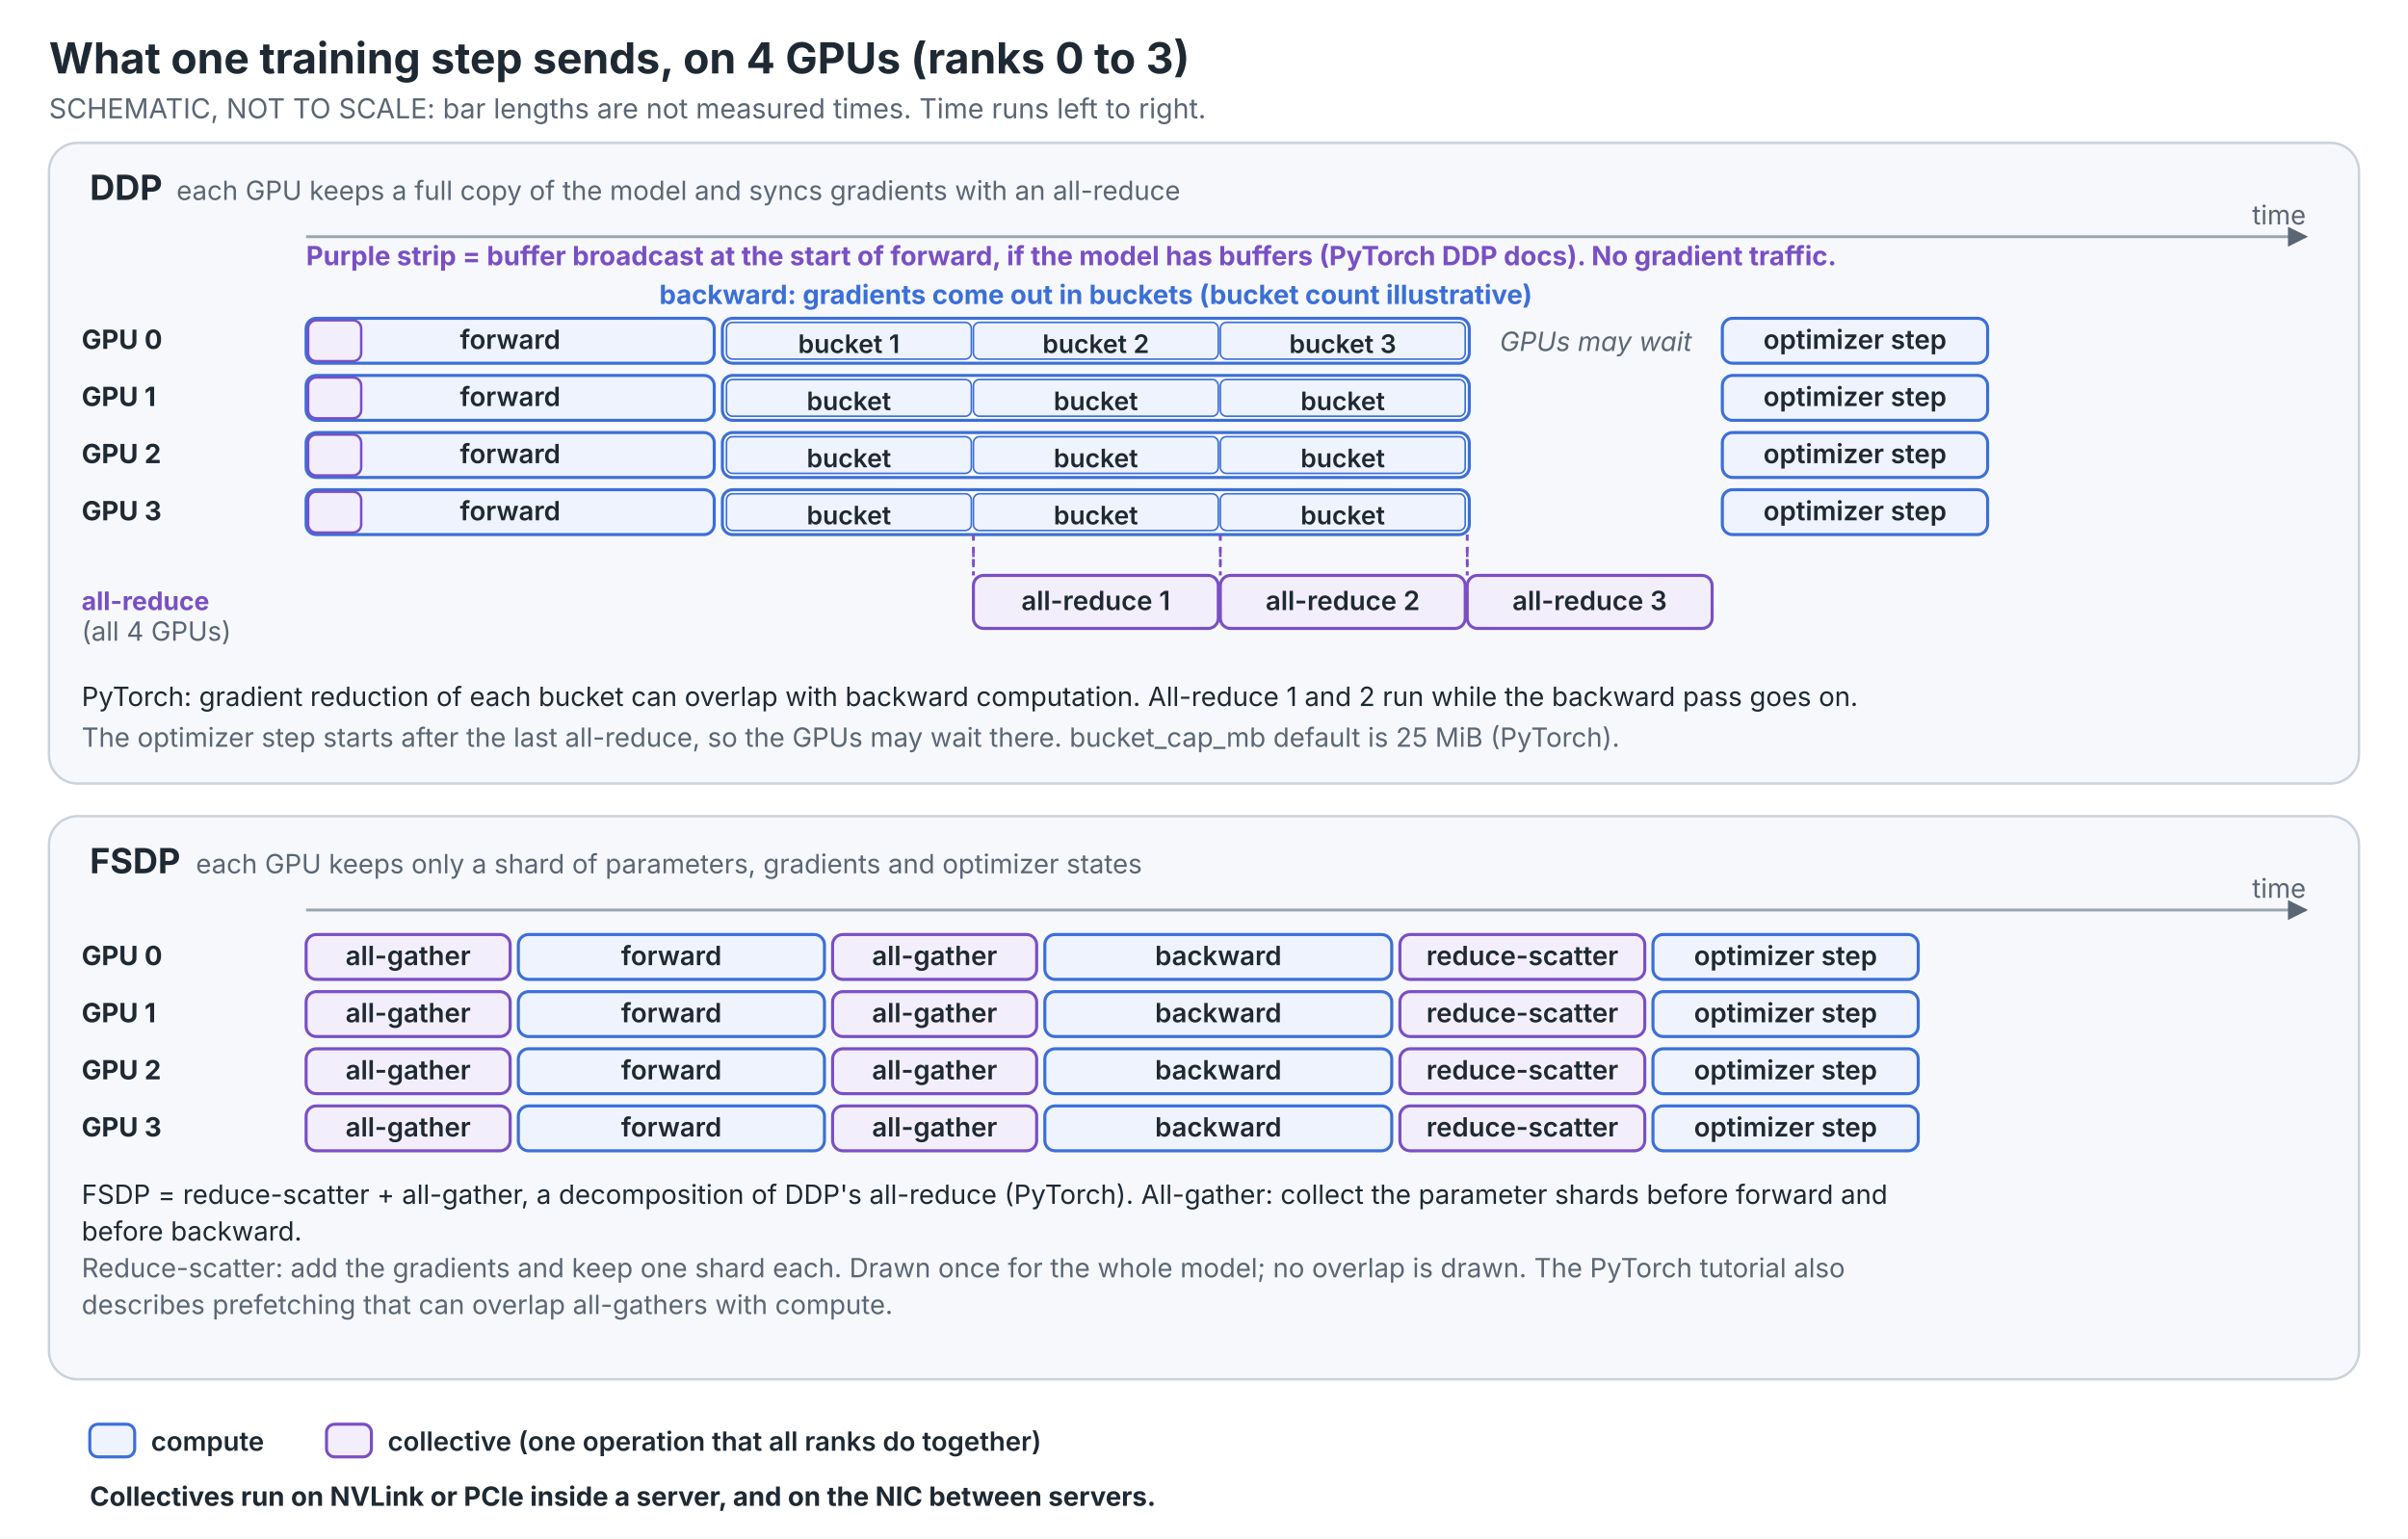
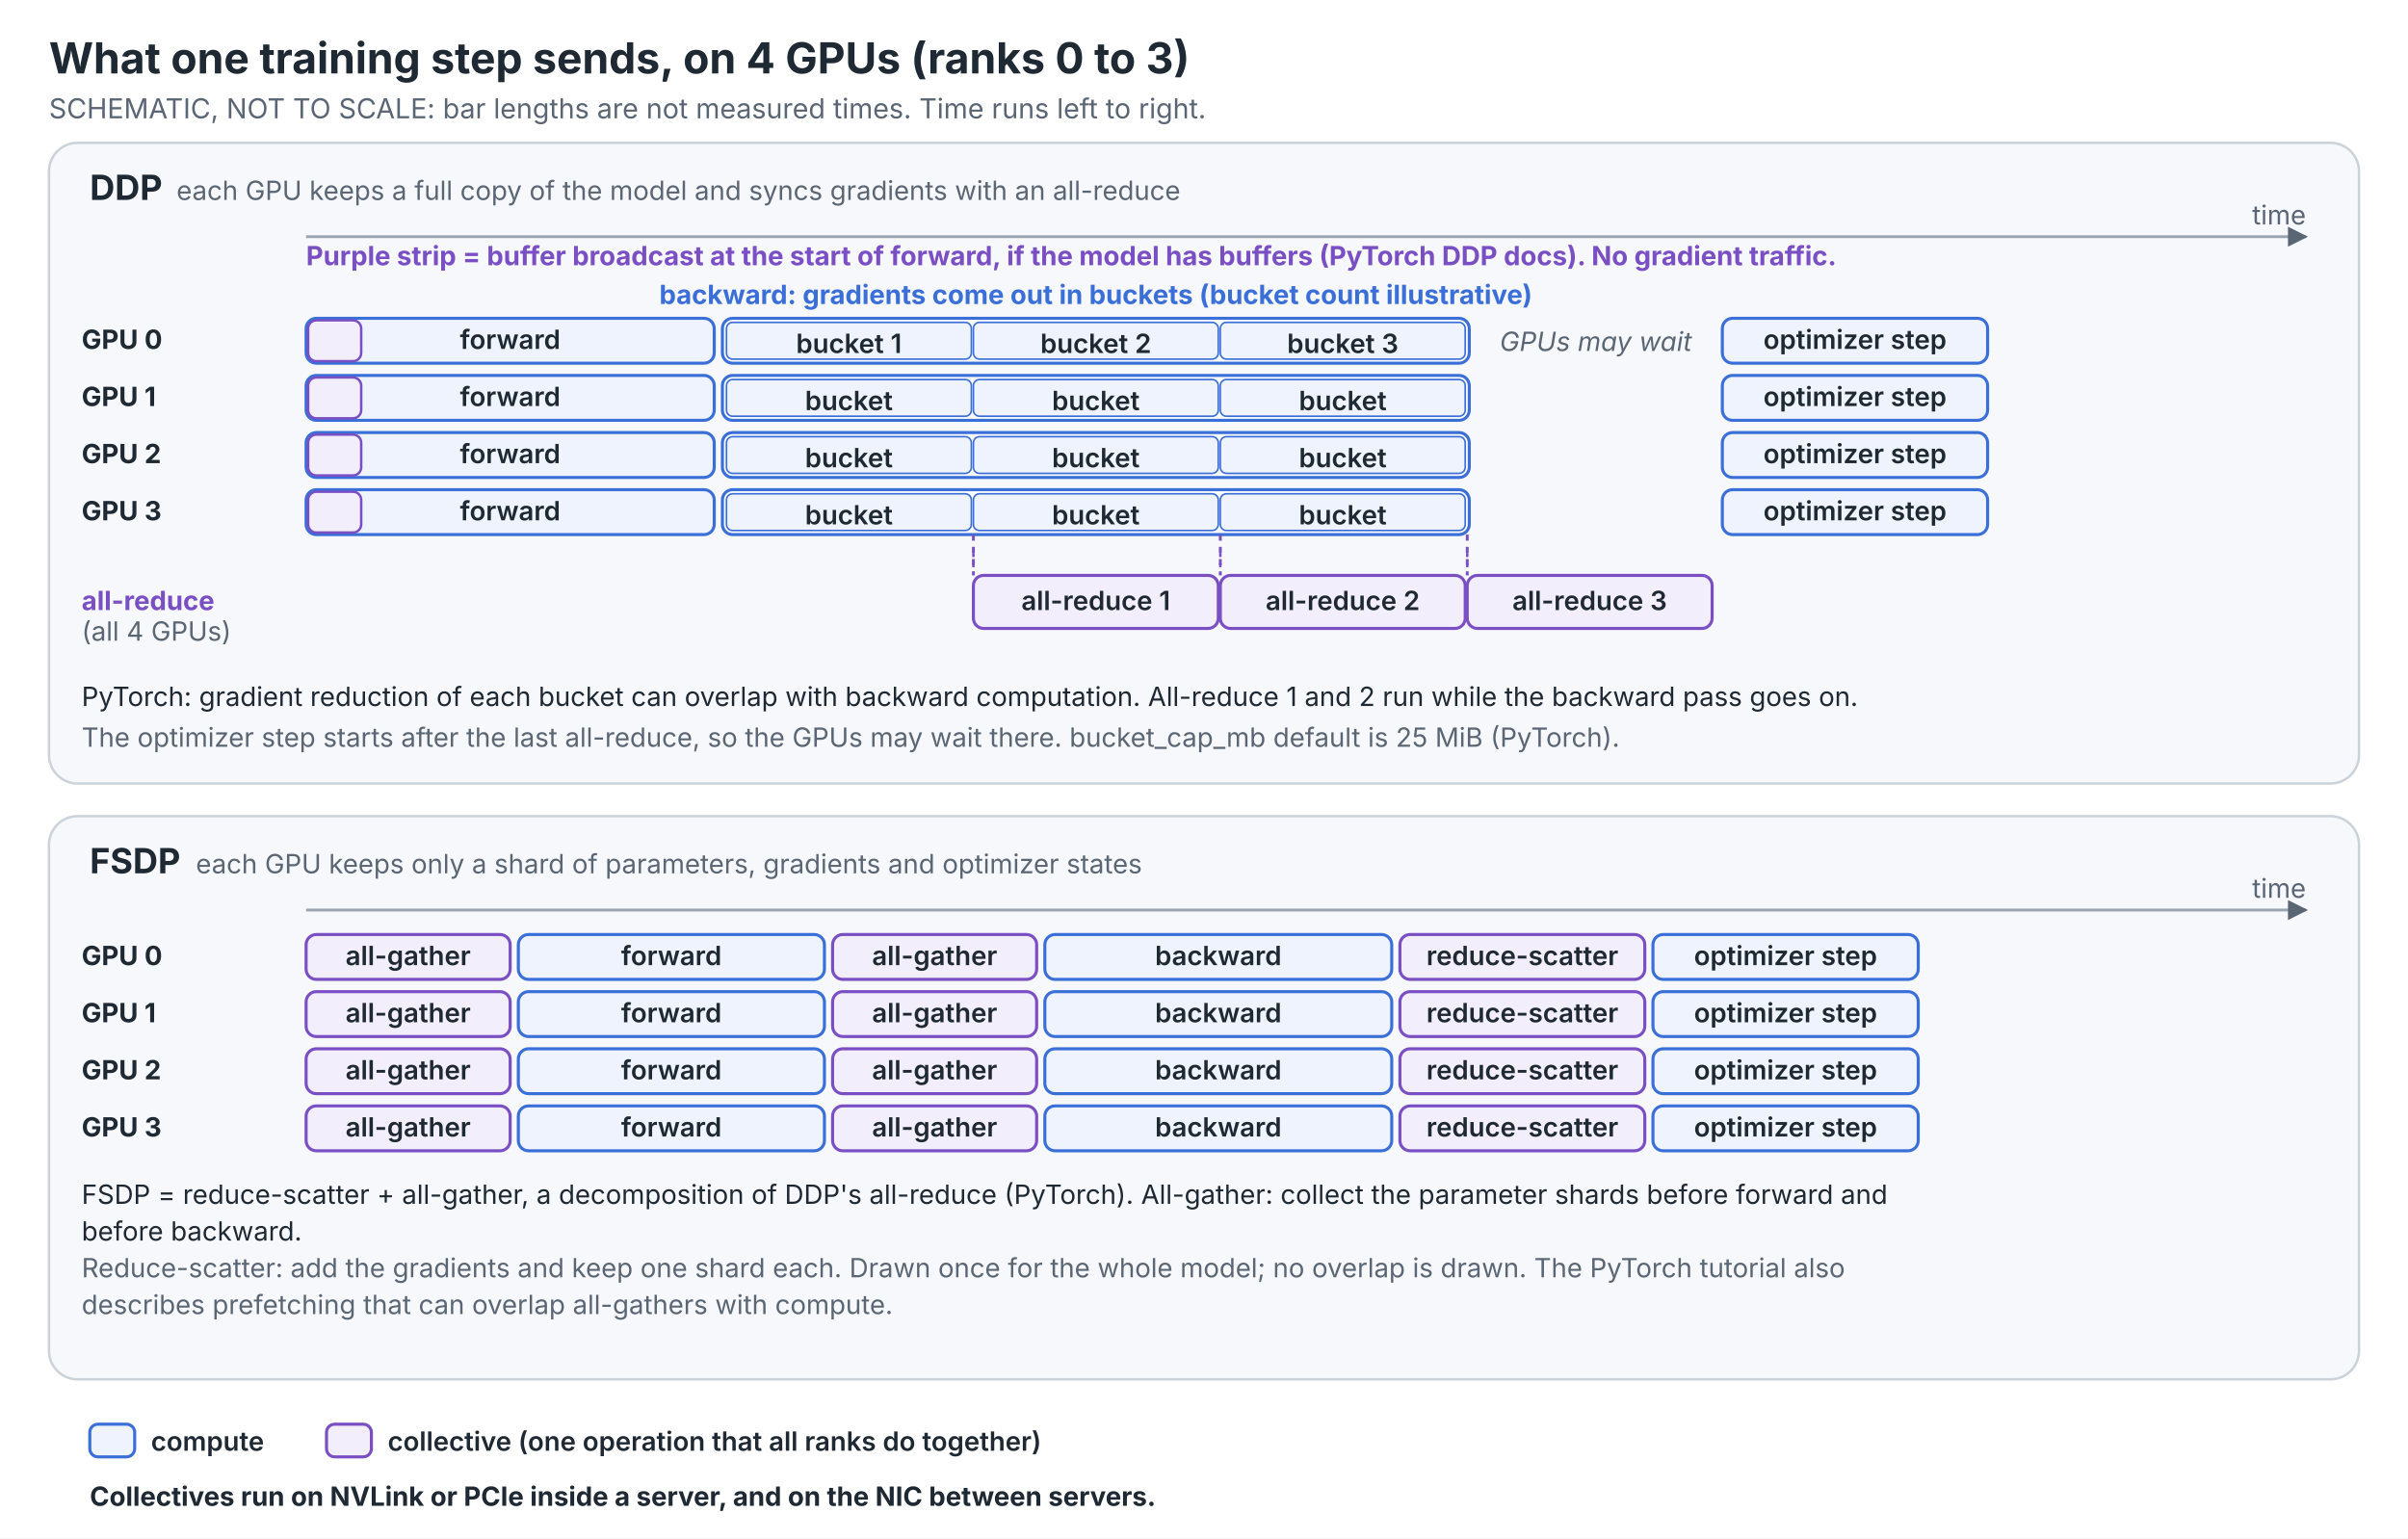
<svg xmlns="http://www.w3.org/2000/svg" viewBox="0 0 1180 754" width="1180" height="754" style="color-scheme: light">
  <rect width="100%" height="100%" fill="#ffffff" />
  <defs>
    <marker id="ar" viewBox="0 0 10 10" refX="9" refY="5" markerWidth="7" markerHeight="7" orient="auto-start-reverse">
      <path d="M0,0 L10,5 L0,10 z" fill="#5b6675" />
    </marker>
    <marker id="arB" viewBox="0 0 10 10" refX="9" refY="5" markerWidth="7" markerHeight="7" orient="auto-start-reverse">
      <path d="M0,0 L10,5 L0,10 z" fill="#3b6fd8" />
    </marker>
    <marker id="arP" viewBox="0 0 10 10" refX="9" refY="5" markerWidth="7" markerHeight="7" orient="auto-start-reverse">
      <path d="M0,0 L10,5 L0,10 z" fill="#7a4fc4" />
    </marker>
    <marker id="arT" viewBox="0 0 10 10" refX="9" refY="5" markerWidth="7" markerHeight="7" orient="auto-start-reverse">
      <path d="M0,0 L10,5 L0,10 z" fill="#0f766e" />
    </marker>
    <marker id="arG" viewBox="0 0 10 10" refX="9" refY="5" markerWidth="7" markerHeight="7" orient="auto-start-reverse">
      <path d="M0,0 L10,5 L0,10 z" fill="#2f9e5b" />
    </marker>
    <marker id="arO" viewBox="0 0 10 10" refX="9" refY="5" markerWidth="7" markerHeight="7" orient="auto-start-reverse">
      <path d="M0,0 L10,5 L0,10 z" fill="#e08a1e" />
    </marker>
  </defs>
  <text x="24" y="36" font-family="Inter, Segoe UI, Helvetica, Arial, sans-serif" font-size="21" font-weight="700" fill="#1f2933" text-anchor="start">What one training step sends, on 4 GPUs (ranks 0 to 3)</text>
  <text x="24" y="58" font-family="Inter, Segoe UI, Helvetica, Arial, sans-serif" font-size="13.5" font-weight="400" fill="#5b6675" text-anchor="start">SCHEMATIC, NOT TO SCALE: bar lengths are not measured times. Time runs left to right.</text>
  <rect x="24" y="70" width="1132" height="314" rx="14" fill="#f6f8fb" stroke="#cbd2da" stroke-width="1.2" />
  <text x="44" y="98" font-family="Inter, Segoe UI, Helvetica, Arial, sans-serif" font-size="17" font-weight="700" fill="#1f2933" text-anchor="start">DDP</text>
  <text x="86.5" y="98" font-family="Inter, Segoe UI, Helvetica, Arial, sans-serif" font-size="13" font-weight="400" fill="#5b6675" text-anchor="start">each GPU keeps a full copy of the model and syncs gradients with an all-reduce</text>
  <path d="M150,116 L1130,116" stroke="#9aa5b1" stroke-width="1.4" fill="none" marker-end="url(#ar)" />
  <text x="1130" y="110" font-family="Inter, Segoe UI, Helvetica, Arial, sans-serif" font-size="13" font-weight="400" fill="#5b6675" text-anchor="end">time</text>
  <text x="40" y="171" font-family="Inter, Segoe UI, Helvetica, Arial, sans-serif" font-size="13" font-weight="700" fill="#1f2933" text-anchor="start">GPU 0</text>
  <rect x="150" y="156" width="200" height="22" rx="5" fill="#eef3fd" stroke="#3b6fd8" stroke-width="1.5" />
  <text x="250.0" y="171.0" font-family="Inter, Segoe UI, Helvetica, Arial, sans-serif" font-size="13" font-weight="600" fill="#1f2933" text-anchor="middle">forward</text>
  <rect x="151" y="157" width="26" height="20" rx="4" fill="#f3eefc" stroke="#7a4fc4" stroke-width="1.2" />
  <rect x="354" y="156" width="366" height="22" rx="5" fill="#ffffff" stroke="#3b6fd8" stroke-width="1.5" />
  <rect x="356" y="158" width="120" height="18" rx="3" fill="#eef3fd" stroke="#3b6fd8" stroke-width="0.8" />
-   <text x="416" y="173" font-family="Inter, Segoe UI, Helvetica, Arial, sans-serif" font-size="12.5" font-weight="600" fill="#1f2933" text-anchor="middle">bucket 1</text>
+   <text x="416" y="173" font-family="Inter, Segoe UI, Helvetica, Arial, sans-serif" font-size="13" font-weight="600" fill="#1f2933" text-anchor="middle">bucket 1</text>
  <rect x="477" y="158" width="120" height="18" rx="3" fill="#eef3fd" stroke="#3b6fd8" stroke-width="0.8" />
-   <text x="537" y="173" font-family="Inter, Segoe UI, Helvetica, Arial, sans-serif" font-size="12.5" font-weight="600" fill="#1f2933" text-anchor="middle">bucket 2</text>
+   <text x="537" y="173" font-family="Inter, Segoe UI, Helvetica, Arial, sans-serif" font-size="13" font-weight="600" fill="#1f2933" text-anchor="middle">bucket 2</text>
  <rect x="598" y="158" width="120" height="18" rx="3" fill="#eef3fd" stroke="#3b6fd8" stroke-width="0.8" />
-   <text x="658" y="173" font-family="Inter, Segoe UI, Helvetica, Arial, sans-serif" font-size="12.5" font-weight="600" fill="#1f2933" text-anchor="middle">bucket 3</text>
+   <text x="658" y="173" font-family="Inter, Segoe UI, Helvetica, Arial, sans-serif" font-size="13" font-weight="600" fill="#1f2933" text-anchor="middle">bucket 3</text>
  <text x="150" y="130" font-family="Inter, Segoe UI, Helvetica, Arial, sans-serif" font-size="13" font-weight="700" fill="#7a4fc4" text-anchor="start">Purple strip = buffer broadcast at the start of forward, if the model has buffers (PyTorch DDP docs). No gradient traffic.</text>
  <text x="537" y="149" font-family="Inter, Segoe UI, Helvetica, Arial, sans-serif" font-size="13" font-weight="700" fill="#3b6fd8" text-anchor="middle">backward: gradients come out in buckets (bucket count illustrative)</text>
  <rect x="844" y="156" width="130" height="22" rx="5" fill="#eef3fd" stroke="#3b6fd8" stroke-width="1.5" />
  <text x="909.0" y="171.0" font-family="Inter, Segoe UI, Helvetica, Arial, sans-serif" font-size="13" font-weight="600" fill="#1f2933" text-anchor="middle">optimizer step</text>
  <text x="40" y="199" font-family="Inter, Segoe UI, Helvetica, Arial, sans-serif" font-size="13" font-weight="700" fill="#1f2933" text-anchor="start">GPU 1</text>
  <rect x="150" y="184" width="200" height="22" rx="5" fill="#eef3fd" stroke="#3b6fd8" stroke-width="1.5" />
  <text x="250.0" y="199.0" font-family="Inter, Segoe UI, Helvetica, Arial, sans-serif" font-size="13" font-weight="600" fill="#1f2933" text-anchor="middle">forward</text>
  <rect x="151" y="185" width="26" height="20" rx="4" fill="#f3eefc" stroke="#7a4fc4" stroke-width="1.2" />
  <rect x="354" y="184" width="366" height="22" rx="5" fill="#ffffff" stroke="#3b6fd8" stroke-width="1.5" />
  <rect x="356" y="186" width="120" height="18" rx="3" fill="#eef3fd" stroke="#3b6fd8" stroke-width="0.8" />
-   <text x="416" y="201" font-family="Inter, Segoe UI, Helvetica, Arial, sans-serif" font-size="12.5" font-weight="600" fill="#1f2933" text-anchor="middle">bucket</text>
+   <text x="416" y="201" font-family="Inter, Segoe UI, Helvetica, Arial, sans-serif" font-size="13" font-weight="600" fill="#1f2933" text-anchor="middle">bucket</text>
  <rect x="477" y="186" width="120" height="18" rx="3" fill="#eef3fd" stroke="#3b6fd8" stroke-width="0.8" />
-   <text x="537" y="201" font-family="Inter, Segoe UI, Helvetica, Arial, sans-serif" font-size="12.5" font-weight="600" fill="#1f2933" text-anchor="middle">bucket</text>
+   <text x="537" y="201" font-family="Inter, Segoe UI, Helvetica, Arial, sans-serif" font-size="13" font-weight="600" fill="#1f2933" text-anchor="middle">bucket</text>
  <rect x="598" y="186" width="120" height="18" rx="3" fill="#eef3fd" stroke="#3b6fd8" stroke-width="0.8" />
-   <text x="658" y="201" font-family="Inter, Segoe UI, Helvetica, Arial, sans-serif" font-size="12.5" font-weight="600" fill="#1f2933" text-anchor="middle">bucket</text>
+   <text x="658" y="201" font-family="Inter, Segoe UI, Helvetica, Arial, sans-serif" font-size="13" font-weight="600" fill="#1f2933" text-anchor="middle">bucket</text>
  <rect x="844" y="184" width="130" height="22" rx="5" fill="#eef3fd" stroke="#3b6fd8" stroke-width="1.5" />
  <text x="909.0" y="199.0" font-family="Inter, Segoe UI, Helvetica, Arial, sans-serif" font-size="13" font-weight="600" fill="#1f2933" text-anchor="middle">optimizer step</text>
  <text x="40" y="227" font-family="Inter, Segoe UI, Helvetica, Arial, sans-serif" font-size="13" font-weight="700" fill="#1f2933" text-anchor="start">GPU 2</text>
  <rect x="150" y="212" width="200" height="22" rx="5" fill="#eef3fd" stroke="#3b6fd8" stroke-width="1.5" />
  <text x="250.0" y="227.0" font-family="Inter, Segoe UI, Helvetica, Arial, sans-serif" font-size="13" font-weight="600" fill="#1f2933" text-anchor="middle">forward</text>
  <rect x="151" y="213" width="26" height="20" rx="4" fill="#f3eefc" stroke="#7a4fc4" stroke-width="1.2" />
  <rect x="354" y="212" width="366" height="22" rx="5" fill="#ffffff" stroke="#3b6fd8" stroke-width="1.5" />
  <rect x="356" y="214" width="120" height="18" rx="3" fill="#eef3fd" stroke="#3b6fd8" stroke-width="0.8" />
-   <text x="416" y="229" font-family="Inter, Segoe UI, Helvetica, Arial, sans-serif" font-size="12.5" font-weight="600" fill="#1f2933" text-anchor="middle">bucket</text>
+   <text x="416" y="229" font-family="Inter, Segoe UI, Helvetica, Arial, sans-serif" font-size="13" font-weight="600" fill="#1f2933" text-anchor="middle">bucket</text>
  <rect x="477" y="214" width="120" height="18" rx="3" fill="#eef3fd" stroke="#3b6fd8" stroke-width="0.8" />
-   <text x="537" y="229" font-family="Inter, Segoe UI, Helvetica, Arial, sans-serif" font-size="12.5" font-weight="600" fill="#1f2933" text-anchor="middle">bucket</text>
+   <text x="537" y="229" font-family="Inter, Segoe UI, Helvetica, Arial, sans-serif" font-size="13" font-weight="600" fill="#1f2933" text-anchor="middle">bucket</text>
  <rect x="598" y="214" width="120" height="18" rx="3" fill="#eef3fd" stroke="#3b6fd8" stroke-width="0.8" />
-   <text x="658" y="229" font-family="Inter, Segoe UI, Helvetica, Arial, sans-serif" font-size="12.5" font-weight="600" fill="#1f2933" text-anchor="middle">bucket</text>
+   <text x="658" y="229" font-family="Inter, Segoe UI, Helvetica, Arial, sans-serif" font-size="13" font-weight="600" fill="#1f2933" text-anchor="middle">bucket</text>
  <rect x="844" y="212" width="130" height="22" rx="5" fill="#eef3fd" stroke="#3b6fd8" stroke-width="1.5" />
  <text x="909.0" y="227.0" font-family="Inter, Segoe UI, Helvetica, Arial, sans-serif" font-size="13" font-weight="600" fill="#1f2933" text-anchor="middle">optimizer step</text>
  <text x="40" y="255" font-family="Inter, Segoe UI, Helvetica, Arial, sans-serif" font-size="13" font-weight="700" fill="#1f2933" text-anchor="start">GPU 3</text>
  <rect x="150" y="240" width="200" height="22" rx="5" fill="#eef3fd" stroke="#3b6fd8" stroke-width="1.5" />
  <text x="250.0" y="255.0" font-family="Inter, Segoe UI, Helvetica, Arial, sans-serif" font-size="13" font-weight="600" fill="#1f2933" text-anchor="middle">forward</text>
  <rect x="151" y="241" width="26" height="20" rx="4" fill="#f3eefc" stroke="#7a4fc4" stroke-width="1.2" />
  <rect x="354" y="240" width="366" height="22" rx="5" fill="#ffffff" stroke="#3b6fd8" stroke-width="1.5" />
  <rect x="356" y="242" width="120" height="18" rx="3" fill="#eef3fd" stroke="#3b6fd8" stroke-width="0.8" />
-   <text x="416" y="257" font-family="Inter, Segoe UI, Helvetica, Arial, sans-serif" font-size="12.5" font-weight="600" fill="#1f2933" text-anchor="middle">bucket</text>
+   <text x="416" y="257" font-family="Inter, Segoe UI, Helvetica, Arial, sans-serif" font-size="13" font-weight="600" fill="#1f2933" text-anchor="middle">bucket</text>
  <rect x="477" y="242" width="120" height="18" rx="3" fill="#eef3fd" stroke="#3b6fd8" stroke-width="0.8" />
-   <text x="537" y="257" font-family="Inter, Segoe UI, Helvetica, Arial, sans-serif" font-size="12.5" font-weight="600" fill="#1f2933" text-anchor="middle">bucket</text>
+   <text x="537" y="257" font-family="Inter, Segoe UI, Helvetica, Arial, sans-serif" font-size="13" font-weight="600" fill="#1f2933" text-anchor="middle">bucket</text>
  <rect x="598" y="242" width="120" height="18" rx="3" fill="#eef3fd" stroke="#3b6fd8" stroke-width="0.8" />
-   <text x="658" y="257" font-family="Inter, Segoe UI, Helvetica, Arial, sans-serif" font-size="12.5" font-weight="600" fill="#1f2933" text-anchor="middle">bucket</text>
+   <text x="658" y="257" font-family="Inter, Segoe UI, Helvetica, Arial, sans-serif" font-size="13" font-weight="600" fill="#1f2933" text-anchor="middle">bucket</text>
  <rect x="844" y="240" width="130" height="22" rx="5" fill="#eef3fd" stroke="#3b6fd8" stroke-width="1.5" />
  <text x="909.0" y="255.0" font-family="Inter, Segoe UI, Helvetica, Arial, sans-serif" font-size="13" font-weight="600" fill="#1f2933" text-anchor="middle">optimizer step</text>
  <text x="782" y="172" font-family="Inter, Segoe UI, Helvetica, Arial, sans-serif" font-size="13" font-weight="400" fill="#5b6675" text-anchor="middle" font-style="italic">GPUs may wait</text>
  <text x="782.0" y="270" font-family="Inter, Segoe UI, Helvetica, Arial, sans-serif" font-size="1" font-weight="400" fill="#1f2933" text-anchor="start" />
-   <text x="40" y="299" font-family="Inter, Segoe UI, Helvetica, Arial, sans-serif" font-size="12.5" font-weight="700" fill="#7a4fc4" text-anchor="start">all-reduce</text>
+   <text x="40" y="299" font-family="Inter, Segoe UI, Helvetica, Arial, sans-serif" font-size="13" font-weight="700" fill="#7a4fc4" text-anchor="start">all-reduce</text>
  <text x="40" y="314" font-family="Inter, Segoe UI, Helvetica, Arial, sans-serif" font-size="13" font-weight="400" fill="#5b6675" text-anchor="start">(all 4 GPUs)</text>
  <rect x="477" y="282" width="120" height="26" rx="5" fill="#f3eefc" stroke="#7a4fc4" stroke-width="1.5" />
  <text x="537.0" y="299.0" font-family="Inter, Segoe UI, Helvetica, Arial, sans-serif" font-size="13" font-weight="600" fill="#1f2933" text-anchor="middle">all-reduce 1</text>
  <path d="M477,278 L477,270" stroke="#7a4fc4" stroke-width="1.2" fill="none" stroke-dasharray="2 3" />
  <rect x="598" y="282" width="120" height="26" rx="5" fill="#f3eefc" stroke="#7a4fc4" stroke-width="1.5" />
  <text x="658.0" y="299.0" font-family="Inter, Segoe UI, Helvetica, Arial, sans-serif" font-size="13" font-weight="600" fill="#1f2933" text-anchor="middle">all-reduce 2</text>
  <path d="M598,278 L598,270" stroke="#7a4fc4" stroke-width="1.2" fill="none" stroke-dasharray="2 3" />
  <rect x="719" y="282" width="120" height="26" rx="5" fill="#f3eefc" stroke="#7a4fc4" stroke-width="1.5" />
  <text x="779.0" y="299.0" font-family="Inter, Segoe UI, Helvetica, Arial, sans-serif" font-size="13" font-weight="600" fill="#1f2933" text-anchor="middle">all-reduce 3</text>
  <path d="M719,278 L719,270" stroke="#7a4fc4" stroke-width="1.2" fill="none" stroke-dasharray="2 3" />
  <path d="M477,262 L477,282" stroke="#7a4fc4" stroke-width="1.4" fill="none" stroke-dasharray="3 3" />
  <path d="M598,262 L598,282" stroke="#7a4fc4" stroke-width="1.4" fill="none" stroke-dasharray="3 3" />
  <path d="M719,262 L719,282" stroke="#7a4fc4" stroke-width="1.4" fill="none" stroke-dasharray="3 3" />
  <text x="782" y="272" font-family="Inter, Segoe UI, Helvetica, Arial, sans-serif" font-size="1" font-weight="400" fill="#1f2933" text-anchor="start" />
  <text x="40" y="346" font-family="Inter, Segoe UI, Helvetica, Arial, sans-serif" font-size="13" font-weight="400" fill="#1f2933" text-anchor="start">PyTorch: gradient reduction of each bucket can overlap with backward computation. All-reduce 1 and 2 run while the backward pass goes on.</text>
  <text x="40" y="366" font-family="Inter, Segoe UI, Helvetica, Arial, sans-serif" font-size="13" font-weight="400" fill="#5b6675" text-anchor="start">The optimizer step starts after the last all-reduce, so the GPUs may wait there. bucket_cap_mb default is 25 MiB (PyTorch).</text>
  <rect x="24" y="400" width="1132" height="276" rx="14" fill="#f6f8fb" stroke="#cbd2da" stroke-width="1.2" />
  <text x="44" y="428" font-family="Inter, Segoe UI, Helvetica, Arial, sans-serif" font-size="17" font-weight="700" fill="#1f2933" text-anchor="start">FSDP</text>
  <text x="96.0" y="428" font-family="Inter, Segoe UI, Helvetica, Arial, sans-serif" font-size="13" font-weight="400" fill="#5b6675" text-anchor="start">each GPU keeps only a shard of parameters, gradients and optimizer states</text>
  <path d="M150,446 L1130,446" stroke="#9aa5b1" stroke-width="1.4" fill="none" marker-end="url(#ar)" />
  <text x="1130" y="440" font-family="Inter, Segoe UI, Helvetica, Arial, sans-serif" font-size="13" font-weight="400" fill="#5b6675" text-anchor="end">time</text>
  <text x="40" y="473" font-family="Inter, Segoe UI, Helvetica, Arial, sans-serif" font-size="13" font-weight="700" fill="#1f2933" text-anchor="start">GPU 0</text>
  <rect x="150" y="458" width="100" height="22" rx="5" fill="#f3eefc" stroke="#7a4fc4" stroke-width="1.5" />
  <text x="200.0" y="473.0" font-family="Inter, Segoe UI, Helvetica, Arial, sans-serif" font-size="13" font-weight="600" fill="#1f2933" text-anchor="middle">all-gather</text>
  <rect x="254" y="458" width="150" height="22" rx="5" fill="#eef3fd" stroke="#3b6fd8" stroke-width="1.5" />
  <text x="329.0" y="473.0" font-family="Inter, Segoe UI, Helvetica, Arial, sans-serif" font-size="13" font-weight="600" fill="#1f2933" text-anchor="middle">forward</text>
  <rect x="408" y="458" width="100" height="22" rx="5" fill="#f3eefc" stroke="#7a4fc4" stroke-width="1.5" />
  <text x="458.0" y="473.0" font-family="Inter, Segoe UI, Helvetica, Arial, sans-serif" font-size="13" font-weight="600" fill="#1f2933" text-anchor="middle">all-gather</text>
  <rect x="512" y="458" width="170" height="22" rx="5" fill="#eef3fd" stroke="#3b6fd8" stroke-width="1.5" />
  <text x="597.0" y="473.0" font-family="Inter, Segoe UI, Helvetica, Arial, sans-serif" font-size="13" font-weight="600" fill="#1f2933" text-anchor="middle">backward</text>
  <rect x="686" y="458" width="120" height="22" rx="5" fill="#f3eefc" stroke="#7a4fc4" stroke-width="1.5" />
  <text x="746.0" y="473.0" font-family="Inter, Segoe UI, Helvetica, Arial, sans-serif" font-size="13" font-weight="600" fill="#1f2933" text-anchor="middle">reduce-scatter</text>
  <rect x="810" y="458" width="130" height="22" rx="5" fill="#eef3fd" stroke="#3b6fd8" stroke-width="1.5" />
  <text x="875.0" y="473.0" font-family="Inter, Segoe UI, Helvetica, Arial, sans-serif" font-size="13" font-weight="600" fill="#1f2933" text-anchor="middle">optimizer step</text>
  <text x="40" y="501" font-family="Inter, Segoe UI, Helvetica, Arial, sans-serif" font-size="13" font-weight="700" fill="#1f2933" text-anchor="start">GPU 1</text>
  <rect x="150" y="486" width="100" height="22" rx="5" fill="#f3eefc" stroke="#7a4fc4" stroke-width="1.5" />
  <text x="200.0" y="501.0" font-family="Inter, Segoe UI, Helvetica, Arial, sans-serif" font-size="13" font-weight="600" fill="#1f2933" text-anchor="middle">all-gather</text>
  <rect x="254" y="486" width="150" height="22" rx="5" fill="#eef3fd" stroke="#3b6fd8" stroke-width="1.5" />
  <text x="329.0" y="501.0" font-family="Inter, Segoe UI, Helvetica, Arial, sans-serif" font-size="13" font-weight="600" fill="#1f2933" text-anchor="middle">forward</text>
  <rect x="408" y="486" width="100" height="22" rx="5" fill="#f3eefc" stroke="#7a4fc4" stroke-width="1.5" />
  <text x="458.0" y="501.0" font-family="Inter, Segoe UI, Helvetica, Arial, sans-serif" font-size="13" font-weight="600" fill="#1f2933" text-anchor="middle">all-gather</text>
  <rect x="512" y="486" width="170" height="22" rx="5" fill="#eef3fd" stroke="#3b6fd8" stroke-width="1.5" />
  <text x="597.0" y="501.0" font-family="Inter, Segoe UI, Helvetica, Arial, sans-serif" font-size="13" font-weight="600" fill="#1f2933" text-anchor="middle">backward</text>
  <rect x="686" y="486" width="120" height="22" rx="5" fill="#f3eefc" stroke="#7a4fc4" stroke-width="1.5" />
  <text x="746.0" y="501.0" font-family="Inter, Segoe UI, Helvetica, Arial, sans-serif" font-size="13" font-weight="600" fill="#1f2933" text-anchor="middle">reduce-scatter</text>
  <rect x="810" y="486" width="130" height="22" rx="5" fill="#eef3fd" stroke="#3b6fd8" stroke-width="1.5" />
  <text x="875.0" y="501.0" font-family="Inter, Segoe UI, Helvetica, Arial, sans-serif" font-size="13" font-weight="600" fill="#1f2933" text-anchor="middle">optimizer step</text>
  <text x="40" y="529" font-family="Inter, Segoe UI, Helvetica, Arial, sans-serif" font-size="13" font-weight="700" fill="#1f2933" text-anchor="start">GPU 2</text>
  <rect x="150" y="514" width="100" height="22" rx="5" fill="#f3eefc" stroke="#7a4fc4" stroke-width="1.5" />
  <text x="200.0" y="529.0" font-family="Inter, Segoe UI, Helvetica, Arial, sans-serif" font-size="13" font-weight="600" fill="#1f2933" text-anchor="middle">all-gather</text>
  <rect x="254" y="514" width="150" height="22" rx="5" fill="#eef3fd" stroke="#3b6fd8" stroke-width="1.5" />
  <text x="329.0" y="529.0" font-family="Inter, Segoe UI, Helvetica, Arial, sans-serif" font-size="13" font-weight="600" fill="#1f2933" text-anchor="middle">forward</text>
  <rect x="408" y="514" width="100" height="22" rx="5" fill="#f3eefc" stroke="#7a4fc4" stroke-width="1.5" />
  <text x="458.0" y="529.0" font-family="Inter, Segoe UI, Helvetica, Arial, sans-serif" font-size="13" font-weight="600" fill="#1f2933" text-anchor="middle">all-gather</text>
  <rect x="512" y="514" width="170" height="22" rx="5" fill="#eef3fd" stroke="#3b6fd8" stroke-width="1.5" />
  <text x="597.0" y="529.0" font-family="Inter, Segoe UI, Helvetica, Arial, sans-serif" font-size="13" font-weight="600" fill="#1f2933" text-anchor="middle">backward</text>
  <rect x="686" y="514" width="120" height="22" rx="5" fill="#f3eefc" stroke="#7a4fc4" stroke-width="1.5" />
  <text x="746.0" y="529.0" font-family="Inter, Segoe UI, Helvetica, Arial, sans-serif" font-size="13" font-weight="600" fill="#1f2933" text-anchor="middle">reduce-scatter</text>
  <rect x="810" y="514" width="130" height="22" rx="5" fill="#eef3fd" stroke="#3b6fd8" stroke-width="1.5" />
  <text x="875.0" y="529.0" font-family="Inter, Segoe UI, Helvetica, Arial, sans-serif" font-size="13" font-weight="600" fill="#1f2933" text-anchor="middle">optimizer step</text>
  <text x="40" y="557" font-family="Inter, Segoe UI, Helvetica, Arial, sans-serif" font-size="13" font-weight="700" fill="#1f2933" text-anchor="start">GPU 3</text>
  <rect x="150" y="542" width="100" height="22" rx="5" fill="#f3eefc" stroke="#7a4fc4" stroke-width="1.5" />
  <text x="200.0" y="557.0" font-family="Inter, Segoe UI, Helvetica, Arial, sans-serif" font-size="13" font-weight="600" fill="#1f2933" text-anchor="middle">all-gather</text>
  <rect x="254" y="542" width="150" height="22" rx="5" fill="#eef3fd" stroke="#3b6fd8" stroke-width="1.5" />
  <text x="329.0" y="557.0" font-family="Inter, Segoe UI, Helvetica, Arial, sans-serif" font-size="13" font-weight="600" fill="#1f2933" text-anchor="middle">forward</text>
  <rect x="408" y="542" width="100" height="22" rx="5" fill="#f3eefc" stroke="#7a4fc4" stroke-width="1.5" />
  <text x="458.0" y="557.0" font-family="Inter, Segoe UI, Helvetica, Arial, sans-serif" font-size="13" font-weight="600" fill="#1f2933" text-anchor="middle">all-gather</text>
  <rect x="512" y="542" width="170" height="22" rx="5" fill="#eef3fd" stroke="#3b6fd8" stroke-width="1.5" />
  <text x="597.0" y="557.0" font-family="Inter, Segoe UI, Helvetica, Arial, sans-serif" font-size="13" font-weight="600" fill="#1f2933" text-anchor="middle">backward</text>
  <rect x="686" y="542" width="120" height="22" rx="5" fill="#f3eefc" stroke="#7a4fc4" stroke-width="1.5" />
  <text x="746.0" y="557.0" font-family="Inter, Segoe UI, Helvetica, Arial, sans-serif" font-size="13" font-weight="600" fill="#1f2933" text-anchor="middle">reduce-scatter</text>
  <rect x="810" y="542" width="130" height="22" rx="5" fill="#eef3fd" stroke="#3b6fd8" stroke-width="1.5" />
  <text x="875.0" y="557.0" font-family="Inter, Segoe UI, Helvetica, Arial, sans-serif" font-size="13" font-weight="600" fill="#1f2933" text-anchor="middle">optimizer step</text>
  <text x="40" y="590" font-family="Inter, Segoe UI, Helvetica, Arial, sans-serif" font-size="13" font-weight="400" fill="#1f2933" text-anchor="start">FSDP = reduce-scatter + all-gather, a decomposition of DDP's all-reduce (PyTorch). All-gather: collect the parameter shards before forward and</text>
  <text x="40" y="608" font-family="Inter, Segoe UI, Helvetica, Arial, sans-serif" font-size="13" font-weight="400" fill="#1f2933" text-anchor="start">before backward.</text>
  <text x="40" y="626" font-family="Inter, Segoe UI, Helvetica, Arial, sans-serif" font-size="13" font-weight="400" fill="#5b6675" text-anchor="start">Reduce-scatter: add the gradients and keep one shard each. Drawn once for the whole model; no overlap is drawn. The PyTorch tutorial also</text>
  <text x="40" y="644" font-family="Inter, Segoe UI, Helvetica, Arial, sans-serif" font-size="13" font-weight="400" fill="#5b6675" text-anchor="start">describes prefetching that can overlap all-gathers with compute.</text>
  <rect x="44" y="698" width="22" height="16" rx="4" fill="#eef3fd" stroke="#3b6fd8" stroke-width="1.5" />
  <text x="74" y="711" font-family="Inter, Segoe UI, Helvetica, Arial, sans-serif" font-size="13" font-weight="600" fill="#1f2933" text-anchor="start">compute</text>
  <rect x="160" y="698" width="22" height="16" rx="4" fill="#f3eefc" stroke="#7a4fc4" stroke-width="1.5" />
  <text x="190" y="711" font-family="Inter, Segoe UI, Helvetica, Arial, sans-serif" font-size="13" font-weight="600" fill="#1f2933" text-anchor="start">collective (one operation that all ranks do together)</text>
  <text x="44" y="738" font-family="Inter, Segoe UI, Helvetica, Arial, sans-serif" font-size="13" font-weight="700" fill="#1f2933" text-anchor="start">Collectives run on NVLink or PCIe inside a server, and on the NIC between servers.</text>
</svg>
